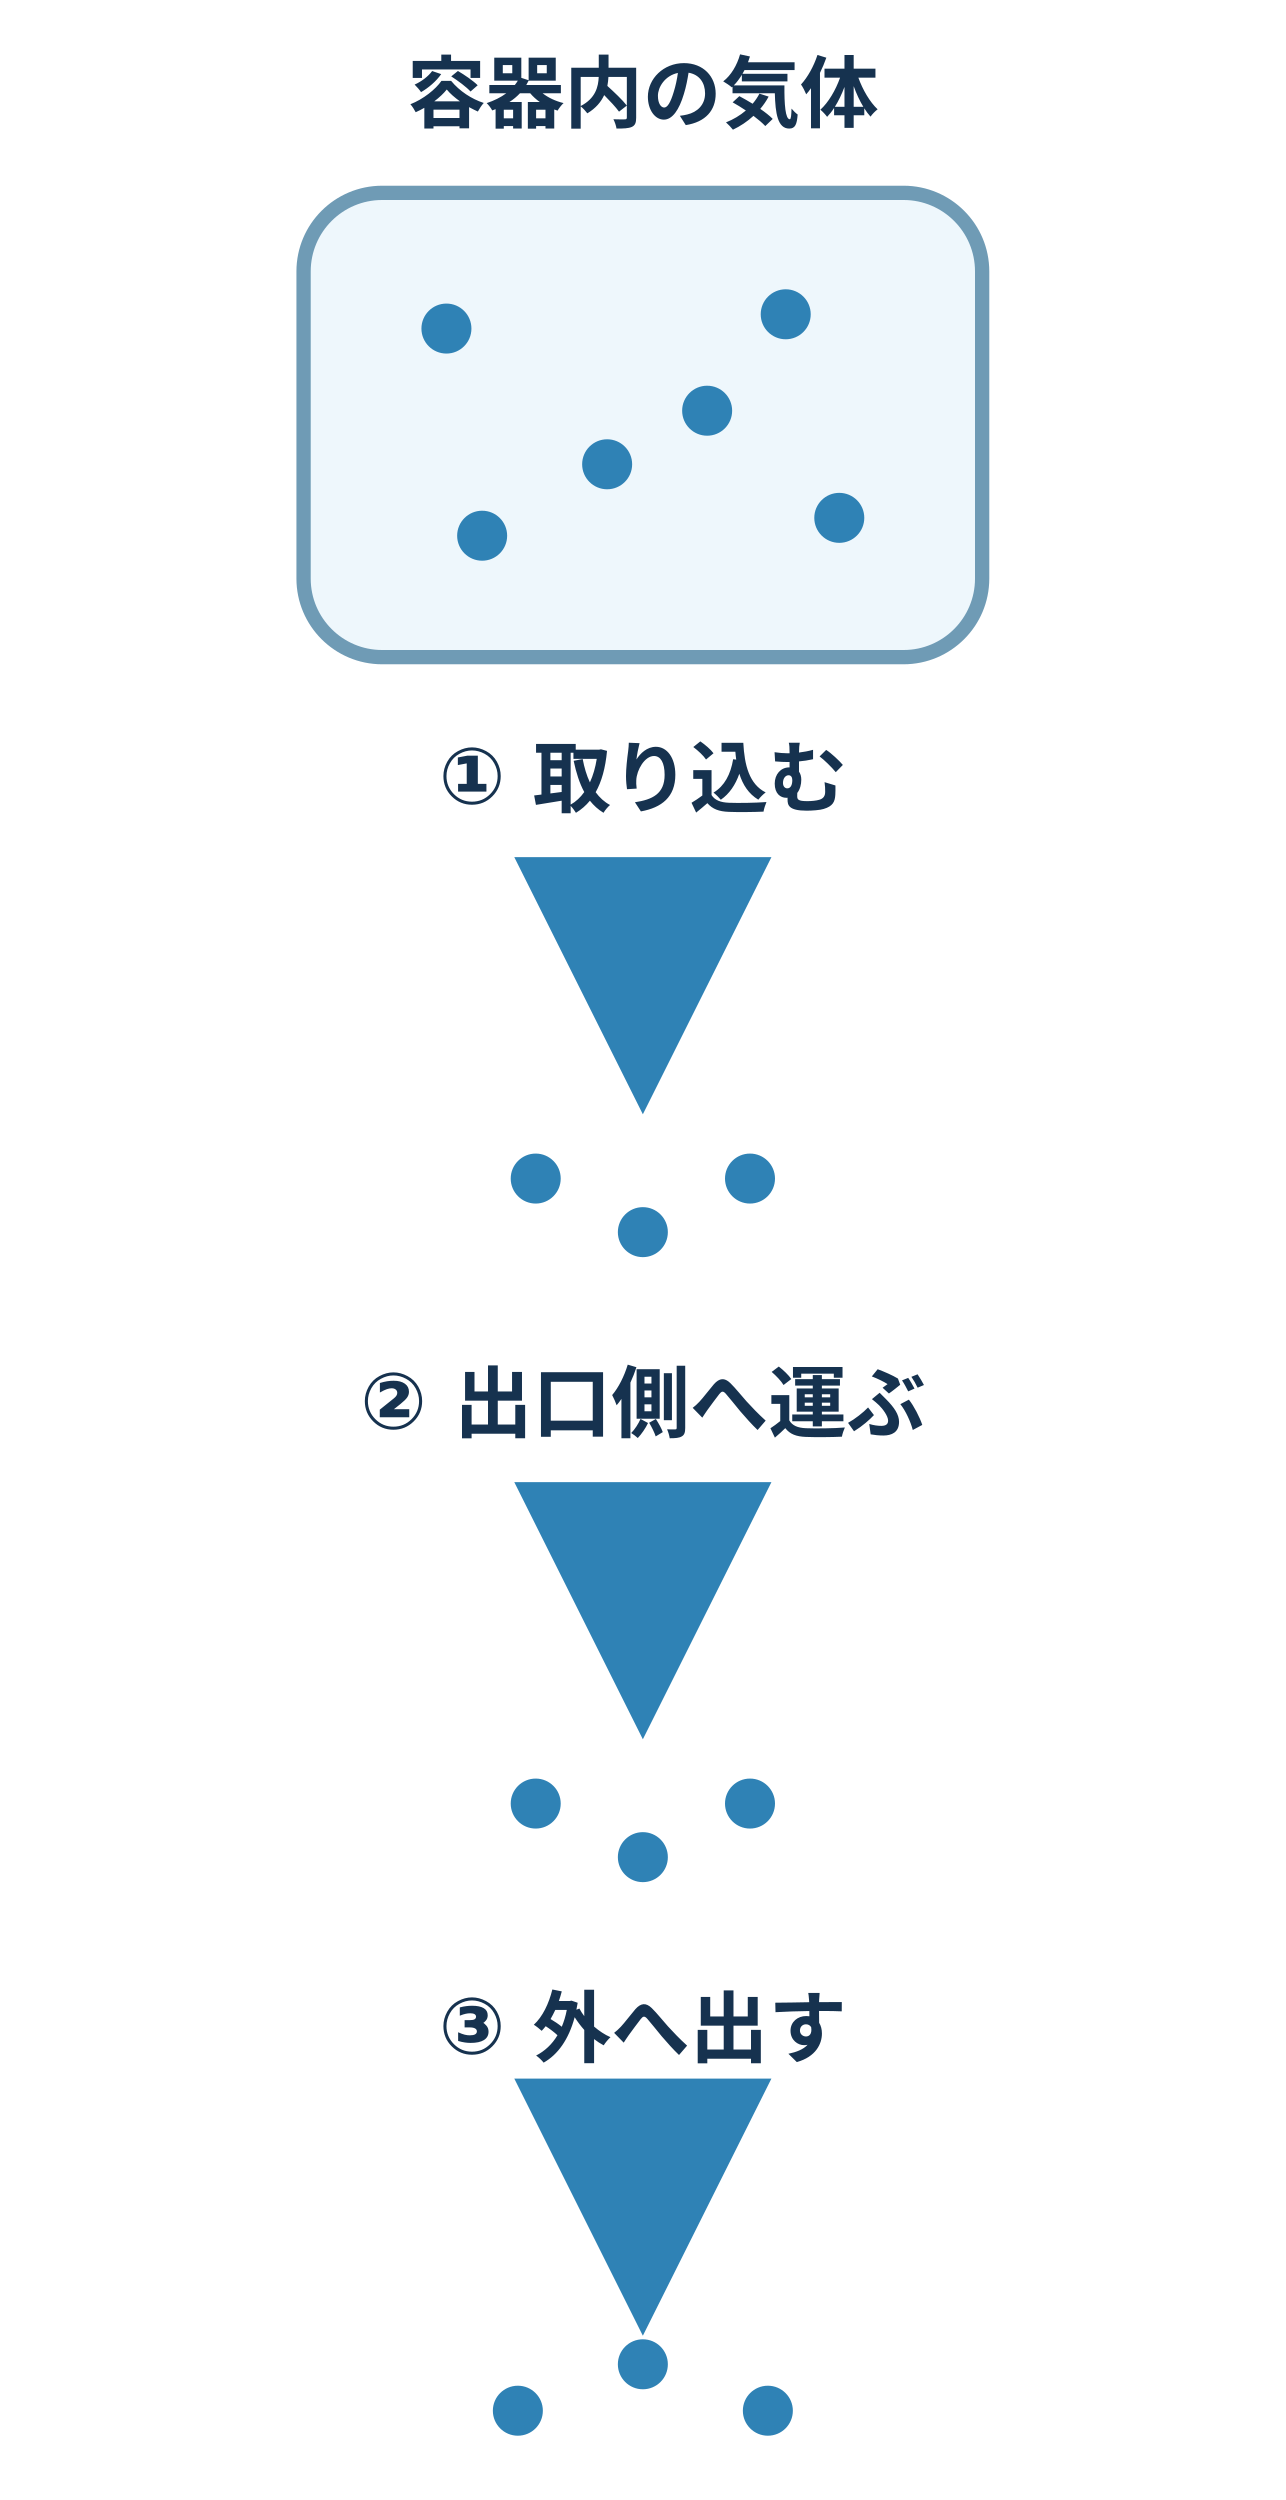
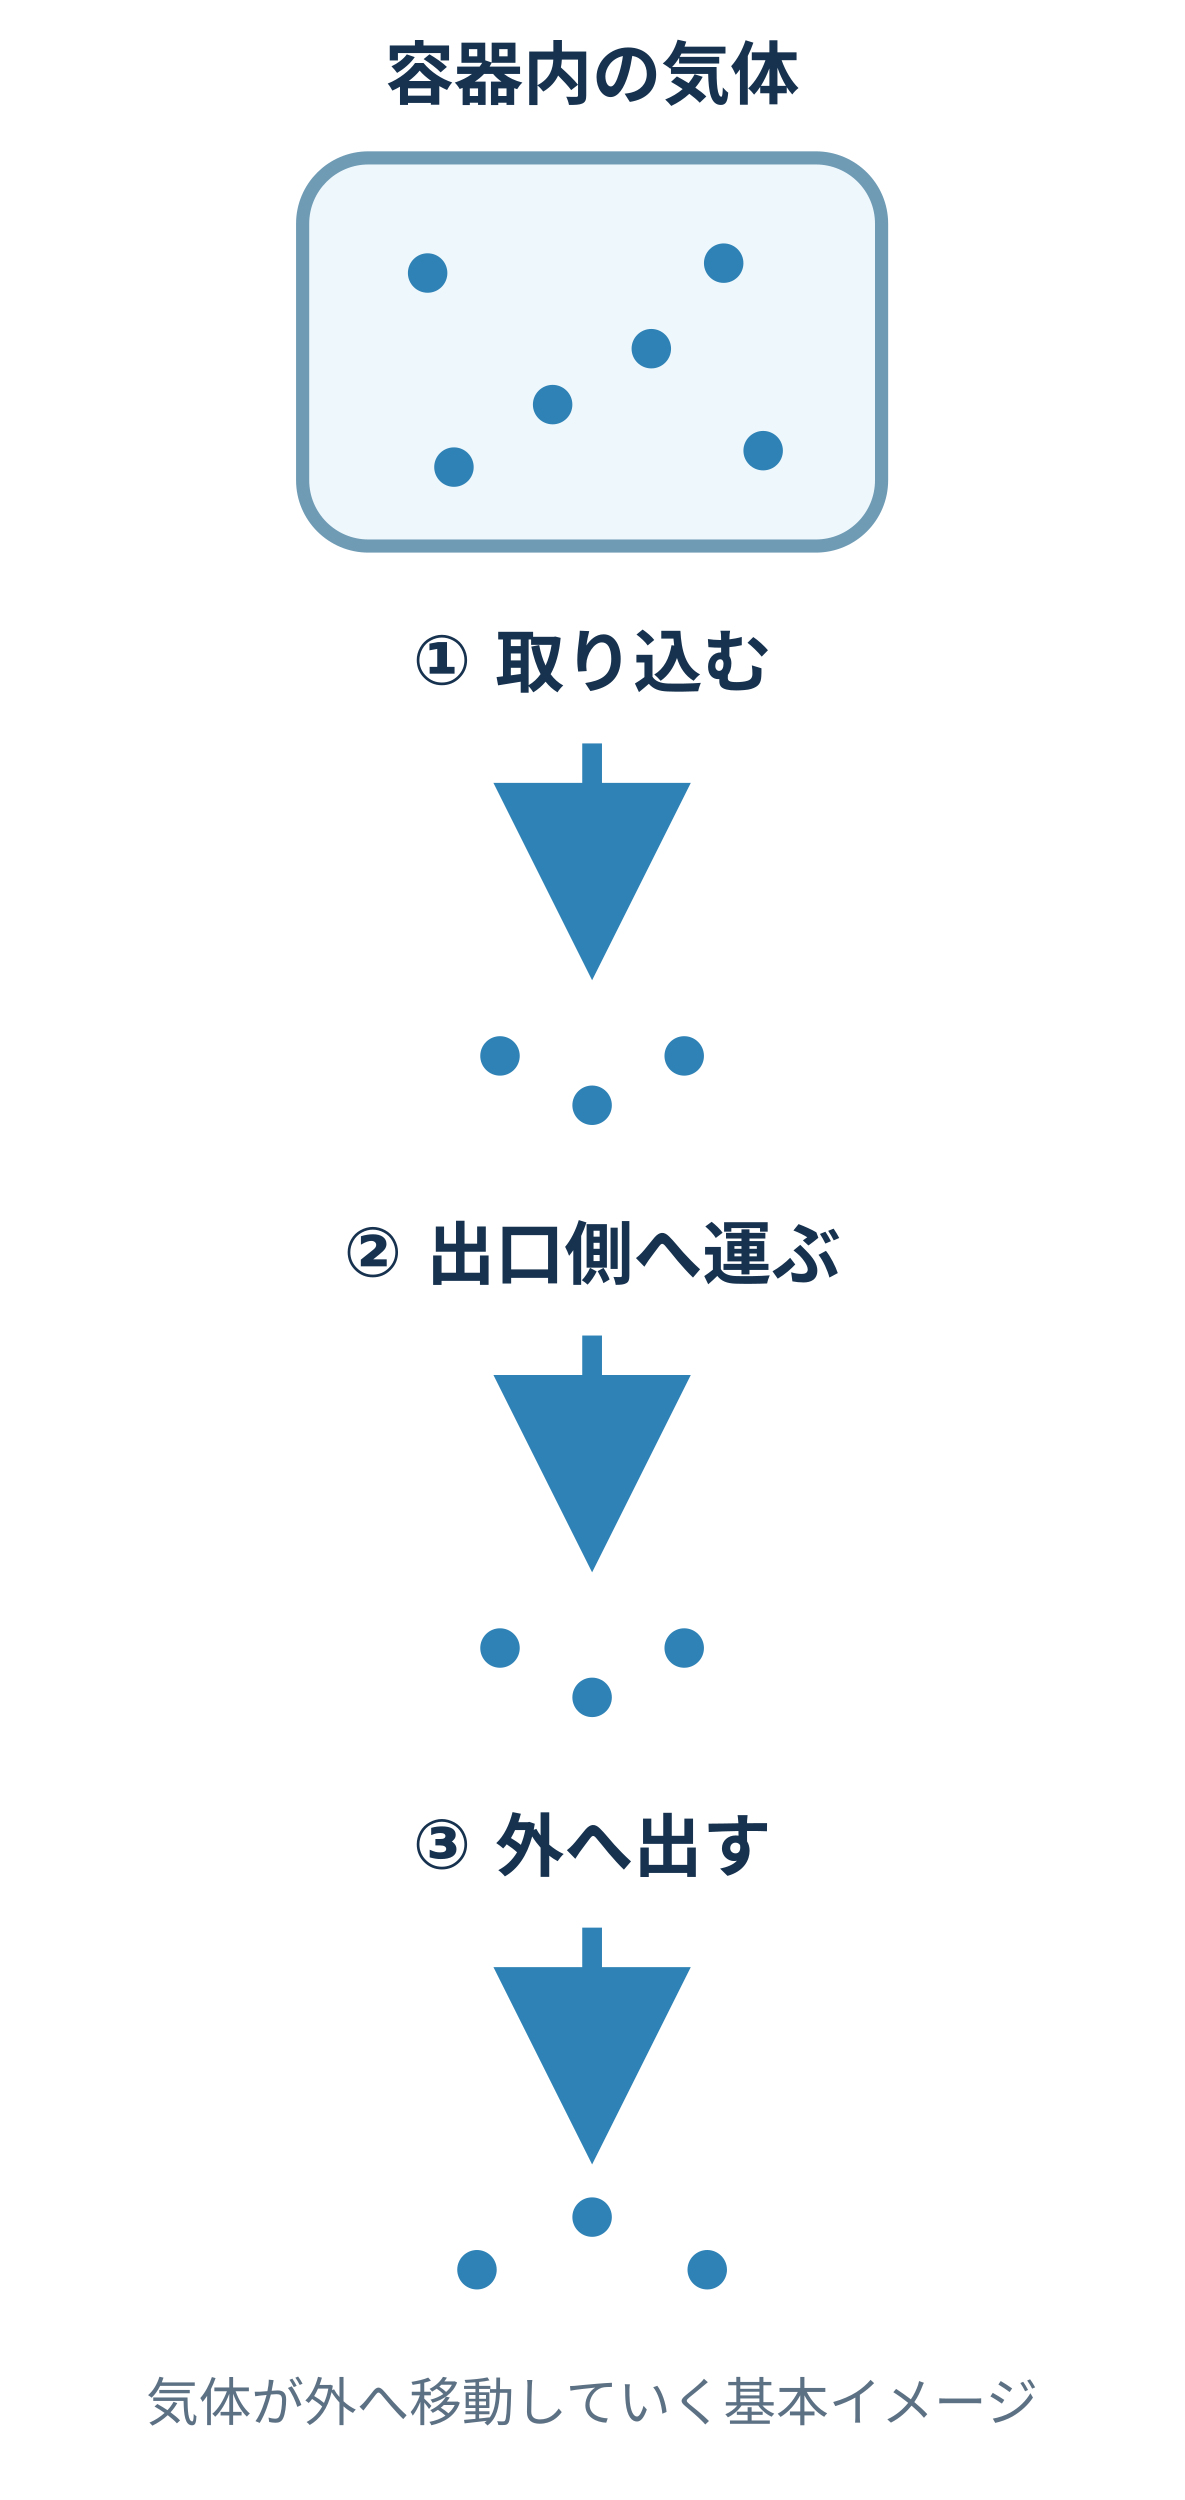
- <svg xmlns="http://www.w3.org/2000/svg" viewBox="0 0 360 700" role="img" aria-labelledby="title desc">
+ <svg xmlns="http://www.w3.org/2000/svg" viewBox="0 0 360 760" role="img" aria-labelledby="title desc">
  <defs>
-     <marker id="arrow" markerWidth="12" markerHeight="12" refX="10" refY="6" orient="auto">
-       <path d="M0,0 L12,6 L0,12 Z" fill="#2f82b5" />
+     <marker id="arrow" markerWidth="10" markerHeight="10" refX="8" refY="5" orient="auto">
+       <path d="M0,0 L10,5 L0,10 Z" fill="#2f82b5" />
    </marker>
  </defs>
-   <text x="180" y="34" text-anchor="middle" font-family="sans-serif" font-size="22" font-weight="700" fill="#16324f">容器内の気体</text>
-   <rect x="85" y="54" width="190" height="130" rx="22" fill="#eef7fc" stroke="#6f9bb5" stroke-width="4" />
+   <g font-family="sans-serif" fill="#16324f">
+     <text x="180" y="30" text-anchor="middle" font-size="21" font-weight="700">容器内の気体</text>
+   </g>
+   <rect x="92" y="48" width="176" height="118" rx="20" fill="#eef7fc" stroke="#6f9bb5" stroke-width="4" />
  <g fill="#2f82b5">
-     <circle cx="125" cy="92" r="7" />
-     <circle cx="170" cy="130" r="7" />
-     <circle cx="220" cy="88" r="7" />
-     <circle cx="235" cy="145" r="7" />
-     <circle cx="135" cy="150" r="7" />
-     <circle cx="198" cy="115" r="7" />
+     <circle cx="130" cy="83" r="6" />
+     <circle cx="168" cy="123" r="6" />
+     <circle cx="220" cy="80" r="6" />
+     <circle cx="232" cy="137" r="6" />
+     <circle cx="138" cy="142" r="6" />
+     <circle cx="198" cy="106" r="6" />
  </g>
-   <text x="180" y="225" text-anchor="middle" font-family="sans-serif" font-size="22" font-weight="700" fill="#16324f">① 取り込む</text>
-   <line x1="180" y1="242" x2="180" y2="300" stroke="#2f82b5" stroke-width="6" marker-end="url(#arrow)" />
+   <g font-family="sans-serif" fill="#16324f" font-size="21" font-weight="700" text-anchor="middle">
+     <text x="180" y="208">① 取り込む</text>
+     <text x="180" y="388">② 出口側へ運ぶ</text>
+     <text x="180" y="568">③ 外へ出す</text>
+   </g>
+   <line x1="180" y1="226" x2="180" y2="286" stroke="#2f82b5" stroke-width="6" marker-end="url(#arrow)" />
  <g fill="#2f82b5">
-     <circle cx="150" cy="330" r="7" />
-     <circle cx="180" cy="345" r="7" />
-     <circle cx="210" cy="330" r="7" />
+     <circle cx="152" cy="321" r="6" />
+     <circle cx="180" cy="336" r="6" />
+     <circle cx="208" cy="321" r="6" />
  </g>
-   <text x="180" y="400" text-anchor="middle" font-family="sans-serif" font-size="22" font-weight="700" fill="#16324f">② 出口側へ運ぶ</text>
-   <line x1="180" y1="417" x2="180" y2="475" stroke="#2f82b5" stroke-width="6" marker-end="url(#arrow)" />
+   <line x1="180" y1="406" x2="180" y2="466" stroke="#2f82b5" stroke-width="6" marker-end="url(#arrow)" />
  <g fill="#2f82b5">
-     <circle cx="150" cy="505" r="7" />
-     <circle cx="180" cy="520" r="7" />
-     <circle cx="210" cy="505" r="7" />
+     <circle cx="152" cy="501" r="6" />
+     <circle cx="180" cy="516" r="6" />
+     <circle cx="208" cy="501" r="6" />
  </g>
-   <text x="180" y="575" text-anchor="middle" font-family="sans-serif" font-size="22" font-weight="700" fill="#16324f">③ 外へ出す</text>
-   <line x1="180" y1="592" x2="180" y2="642" stroke="#2f82b5" stroke-width="6" marker-end="url(#arrow)" />
+   <line x1="180" y1="586" x2="180" y2="646" stroke="#2f82b5" stroke-width="6" marker-end="url(#arrow)" />
  <g fill="#2f82b5">
-     <circle cx="145" cy="675" r="7" />
-     <circle cx="180" cy="662" r="7" />
-     <circle cx="215" cy="675" r="7" />
+     <circle cx="145" cy="690" r="6" />
+     <circle cx="180" cy="674" r="6" />
+     <circle cx="215" cy="690" r="6" />
  </g>
+   <text x="180" y="736" text-anchor="middle" font-family="sans-serif" font-size="16" fill="#5d7184">気体が外へ移動していく基本イメージ</text>
</svg>
